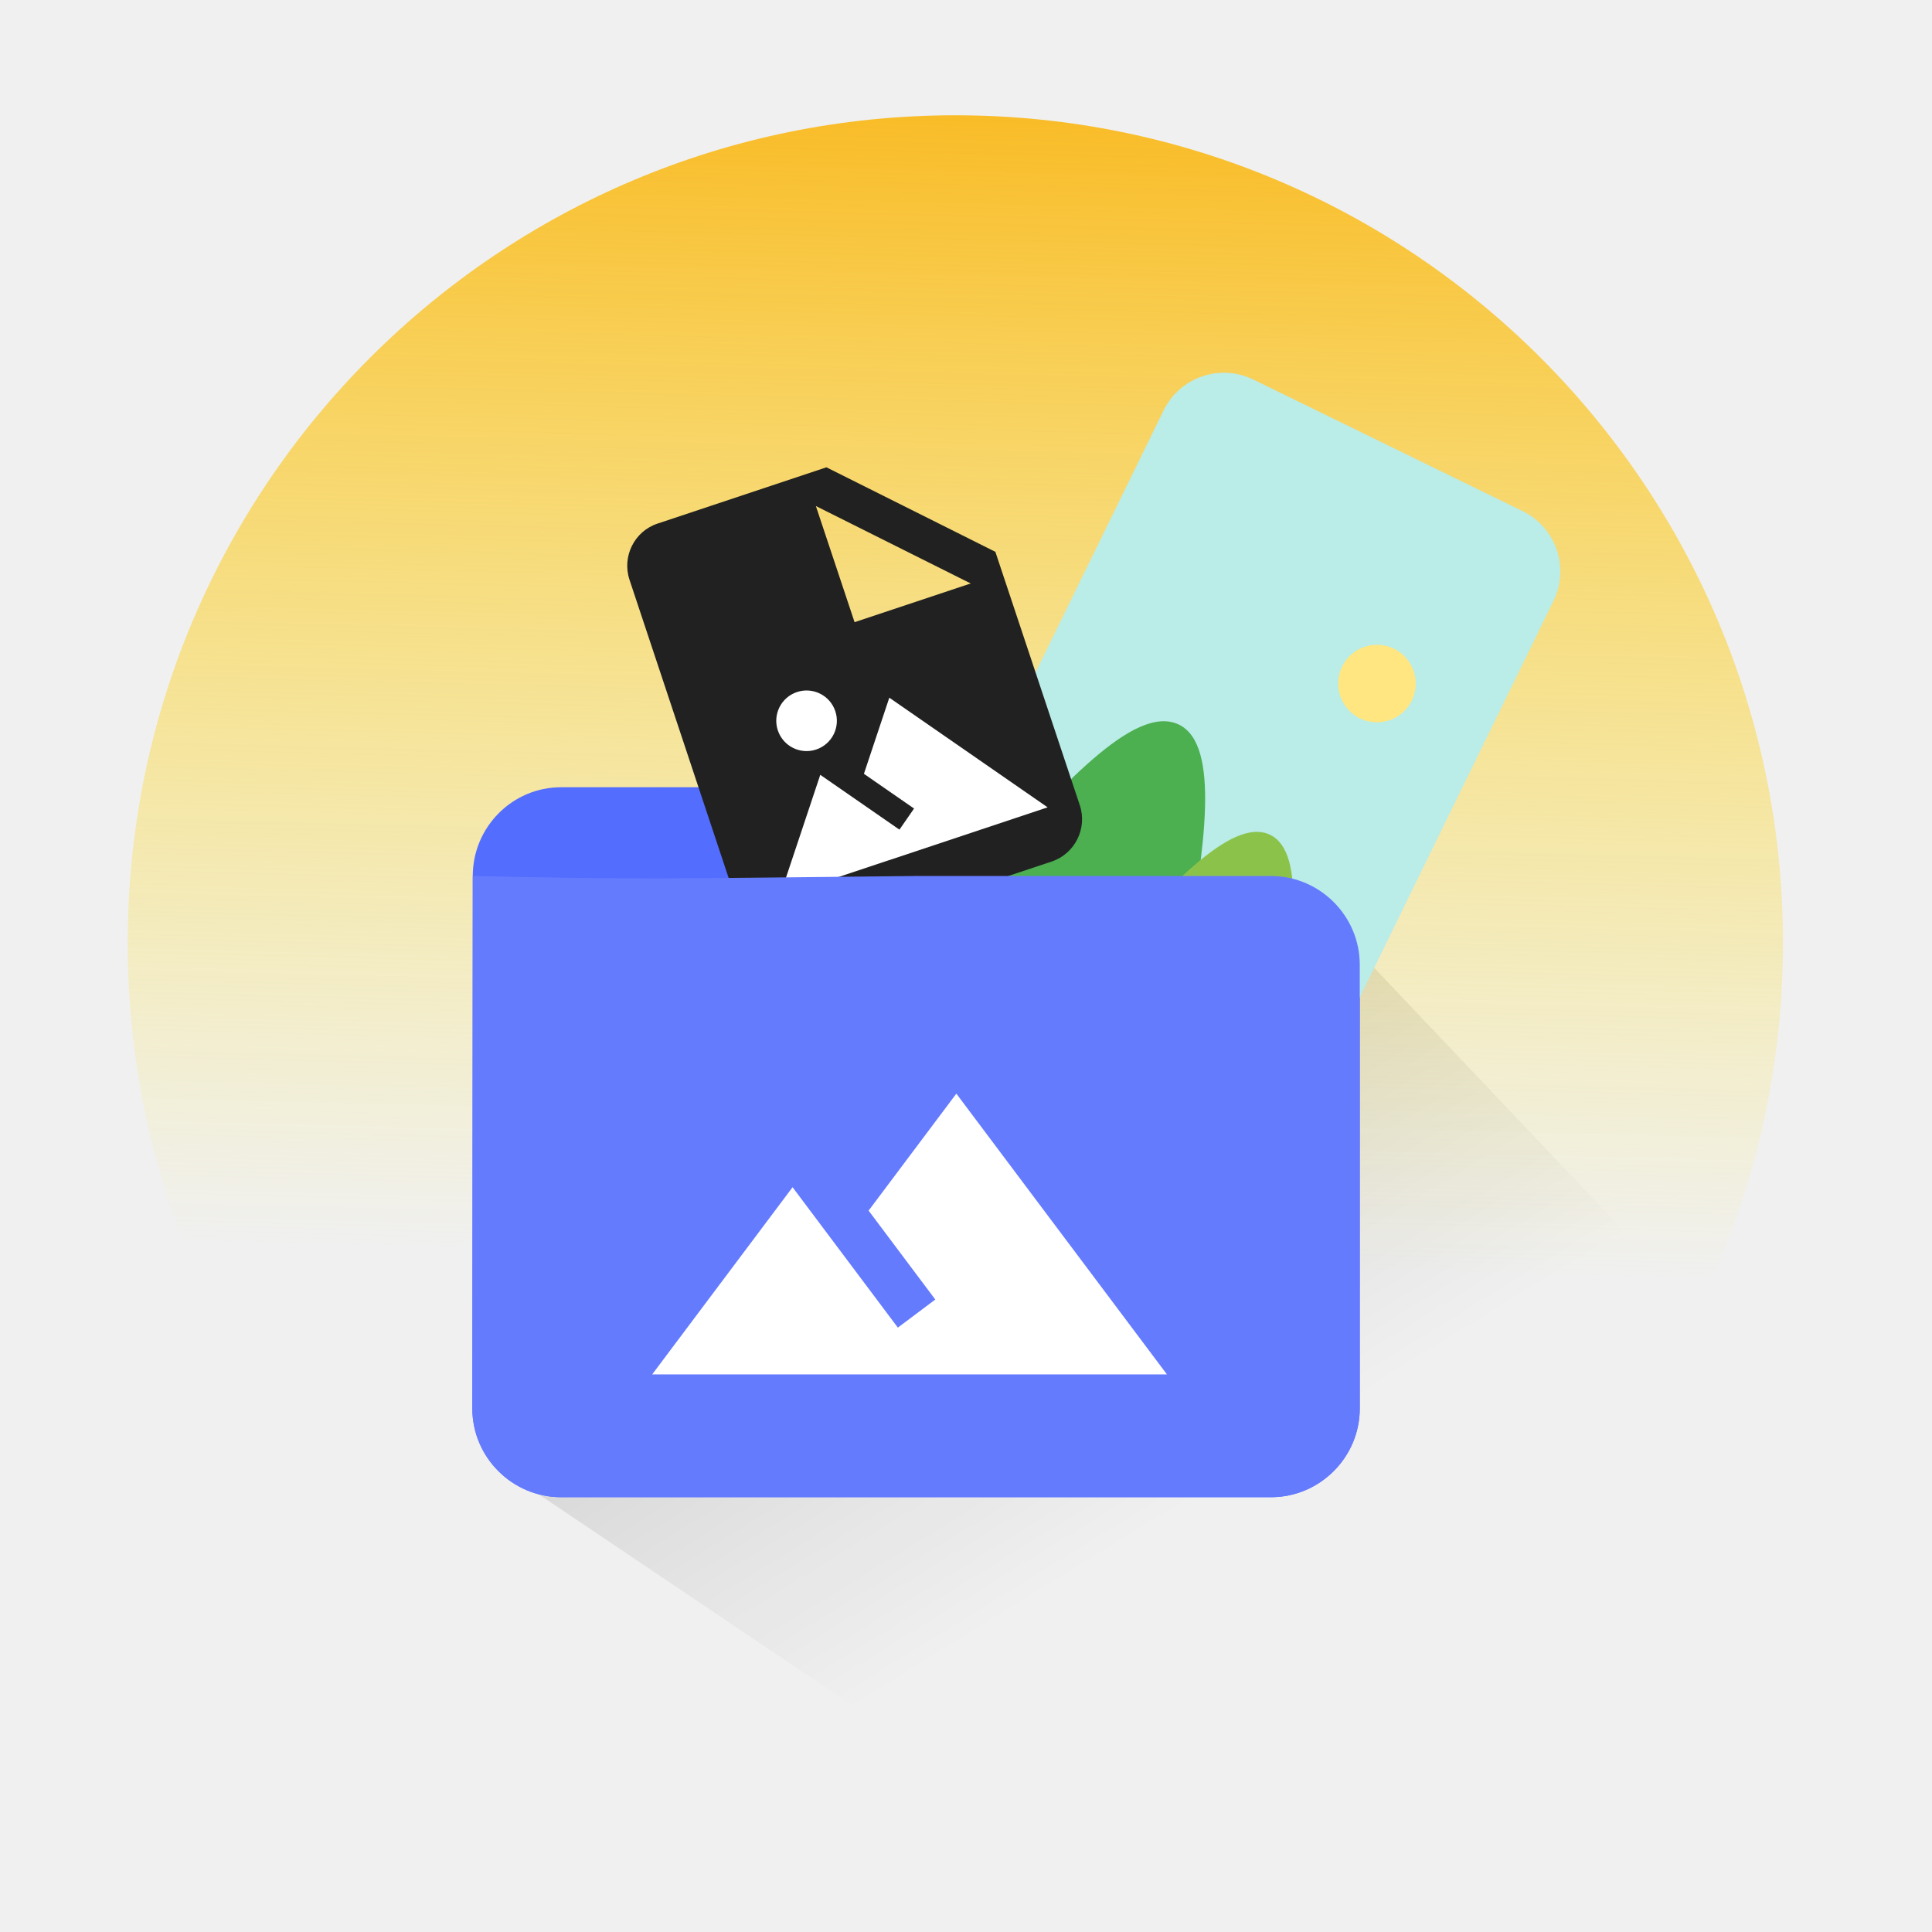
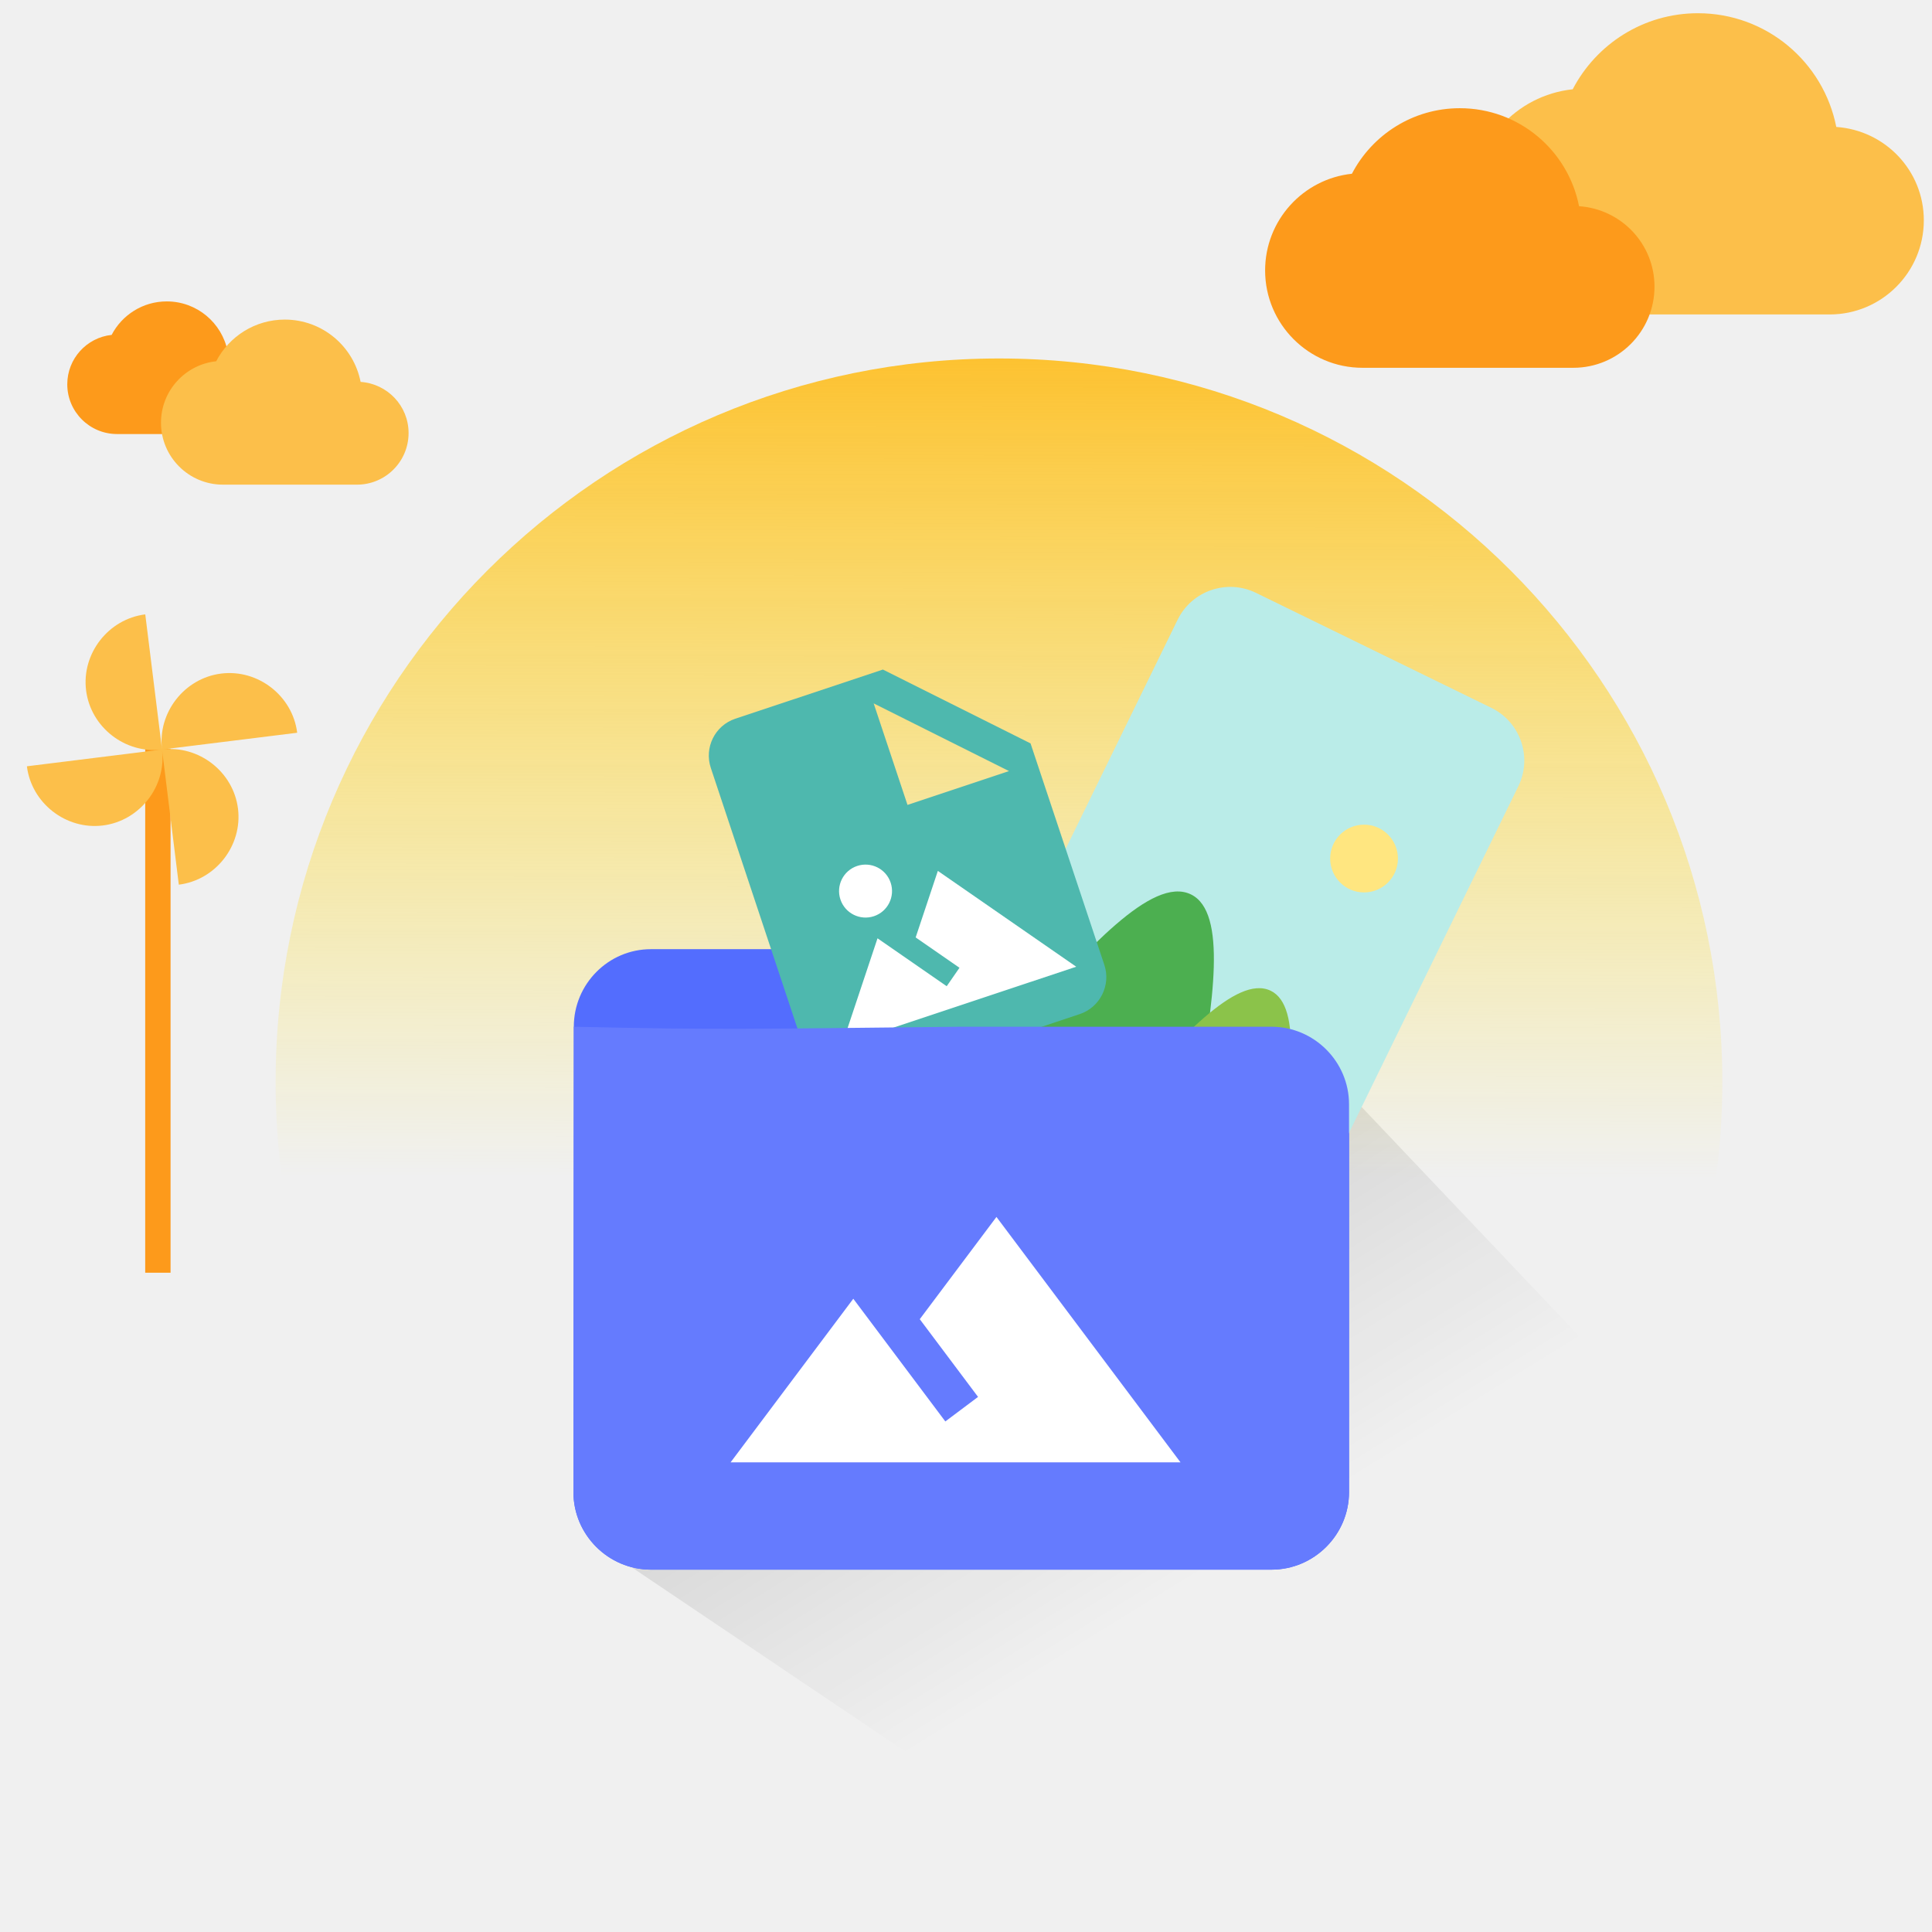
<svg xmlns="http://www.w3.org/2000/svg" xmlns:xlink="http://www.w3.org/1999/xlink" width="500" height="500" viewBox="0 0 500 500" id="svg2" version="1.1">
  <defs id="defs4">
    <linearGradient id="linearGradient4415">
      <stop style="stop-color:#000000;stop-opacity:1" offset="0" id="stop4417" />
      <stop style="stop-color:#000000;stop-opacity:0" offset="1" id="stop4419" />
    </linearGradient>
    <linearGradient id="linearGradient4365">
-       <stop style="stop-color:#f9bb26;stop-opacity:1" offset="0" id="stop4367" />
+       <stop style="stop-color:#fdc12f;stop-opacity:1" offset="0" id="stop4367" />
      <stop style="stop-color:#ffeb3b;stop-opacity:0;" offset="1" id="stop4369" />
    </linearGradient>
-     <linearGradient xlink:href="#linearGradient4365" id="linearGradient4371" x1="320" y1="-21.924" x2="307.143" y2="495.219" gradientUnits="userSpaceOnUse" gradientTransform="matrix(0.5777877,0,0,0.5777877,61.11187,592.3908)" />
-     <linearGradient xlink:href="#linearGradient4415" id="linearGradient4421" x1="311.429" y1="478.076" x2="427.3" y2="666.083" gradientUnits="userSpaceOnUse" gradientTransform="matrix(0.6107369,0,0,0.6107369,20.88452,551.1442)" />
+     <linearGradient xlink:href="#linearGradient4365" id="linearGradient4371" x1="320" y1="-21.924" x2="319.381" y2="402.161" gradientUnits="userSpaceOnUse" gradientTransform="matrix(0.5049795,0,0,0.5049795,95.85974,654.0419)" />
+     <linearGradient xlink:href="#linearGradient4415" id="linearGradient4421" x1="311.429" y1="478.076" x2="427.3" y2="666.083" gradientUnits="userSpaceOnUse" gradientTransform="matrix(0.5337767,0,0,0.5337767,59.81866,618.8757)" />
  </defs>
  <g id="layer1" transform="translate(0,-552.3621)">
    <path style="fill:none" d="m -937.3,-527.395 355.33,0 0,355.33 -355.33,0 z" id="path4255" />
-     <circle style="opacity:1;fill:#ffffff;fill-opacity:1" id="path4303" cx="647.55" cy="489.001" r="12.815" transform="matrix(0.8984902,0.4389936,-0.4389936,0.8984902,0,0)" />
-     <path style="fill:none" d="m 257.713,714.278 103.7,0 0,103.7 -103.7,0 z" id="path4217" />
-     <path style="opacity:0.14;fill:url(#linearGradient4421);fill-opacity:1" d="M 303.568,925.136 353.3,800.372 499.004,953.928 353.3,1083.055 129.072,932.116 Z" id="rect4404" />
-     <circle style="opacity:1;fill:url(#linearGradient4371);fill-opacity:1" id="path4363" cx="247.242" cy="796.394" r="214.194" />
-     <path id="path4138" d="m 214.105,756.101 -68.9,0 c -12.632,0 -22.852,10.335 -22.852,22.967 l -0.115,137.8 c 0,12.632 10.335,22.967 22.967,22.967 l 183.733,0 c 12.632,0 22.967,-10.335 22.967,-22.967 l 0,-114.833 c 0,-12.632 -10.335,-22.967 -22.967,-22.967 l -91.867,0 -22.967,-22.967 z" style="fill:#536dfe;fill-opacity:1" />
-     <g id="g4395" transform="matrix(0.6107369,0,0,0.6107369,20.88452,551.1442)">
+     <circle style="opacity:1;fill:#ffffff;fill-opacity:1" id="path4303" cx="663.519" cy="532.39" r="11.2" transform="matrix(0.8984902,0.4389936,-0.4389936,0.8984902,0,0)" />
+     <path style="fill:none" d="m 266.804,761.453 90.632,0 0,90.632 -90.632,0 z" id="path4217" />
+     <path style="opacity:0.14;fill:url(#linearGradient4421);fill-opacity:1" d="M 306.881,945.74 350.346,836.697 477.69,970.904 350.346,1083.76 154.373,951.841 Z" id="rect4404" />
+     <circle style="opacity:1;fill:url(#linearGradient4371);fill-opacity:1" id="path4363" cx="258.535" cy="832.338" r="187.203" />
+     <path id="path4138" d="m 228.691,798.006 -60.218,0 c -11.04,0 -19.972,9.033 -19.972,20.073 L 148.401,938.514 c 0,11.04 9.033,20.073 20.073,20.073 l 160.581,0 c 11.04,0 20.073,-9.033 20.073,-20.073 l 0,-100.363 c 0,-11.04 -9.033,-20.073 -20.073,-20.073 l -80.29,0 -20.073,-20.073 z" style="fill:#536dfe;fill-opacity:1" />
+     <g id="g4395" transform="matrix(0.5337767,0,0,0.5337767,59.81866,618.8757)">
      <rect transform="matrix(0.8984902,0.4389936,-0.4389936,0.8984902,0,0)" style="opacity:1;fill:#baece8;fill-opacity:1" id="rect4296" width="183.877" height="248.895" x="489.515" y="-71.83" rx="28.445" ry="28.445" />
      <path id="path4301" d="m 465.389,309.058 c -19.103,-9.333 -51.345,28.503 -79.851,58.828 -2.947,3.135 -5.523,6.42 -7.76,9.812 2.439,3.72 5.759,6.765 9.874,8.775 l 75.984,37.125 c 1.949,-4.796 3.458,-9.932 4.42,-15.394 8.239,-46.75 14.962,-90.532 -2.667,-99.145 z" style="opacity:1;fill:#4caf50;fill-opacity:1" />
      <path id="rect4326" d="m 504.067,355.774 c -16.855,-8.235 -45.304,25.15 -70.457,51.907 -0.268,0.285 -0.531,0.572 -0.792,0.86 l 69.84,34.123 c 1.179,0.576 2.385,1.046 3.61,1.419 0.052,-0.275 0.103,-0.551 0.152,-0.828 7.27,-41.25 13.202,-79.881 -2.353,-87.481 z" style="opacity:1;fill:#8bc34a;fill-opacity:1" />
    </g>
-     <g id="g4390" transform="matrix(0.6107369,0,0,0.6107369,26.11941,553.7616)">
-       <path id="path4215" d="m 235.841,219.587 c -9.844,3.28 -15.125,13.988 -11.845,23.832 l 47.618,143.215 c 3.28,9.844 13.928,15.244 23.772,11.965 L 402.864,362.788 c 9.844,-3.28 15.215,-14.018 11.935,-23.862 l -35.781,-107.389 -71.585,-35.804 -71.592,23.854 z m 83.515,41.771 -16.399,-49.22 65.619,32.82 -49.22,16.399 z" style="opacity:1;fill:#212121;fill-opacity:1" />
-       <path style="fill:#ffffff" d="m 334.075,293.356 -10.757,32.256 21.245,14.712 -6.195,8.945 C 325.776,340.563 304.823,326.04 304.823,326.04 l -17.211,51.61 113.552,-37.834 -67.09,-46.46 z" id="path4273" />
-       <circle transform="matrix(0.9487247,-0.3161035,0.3161035,0.9487247,0,0)" r="12.84" cy="382.118" cx="187.86" id="path4277" style="opacity:1;fill:#ffffff;fill-opacity:1" />
-     </g>
-     <path style="fill:#657bfe;fill-opacity:1" d="m 122.354,779.068 -0.115,137.8 c 0,12.632 10.335,22.967 22.967,22.967 l 183.733,0 c 12.632,0 22.967,-10.335 22.967,-22.967 l 0,-114.833 c 0,-12.632 -10.335,-22.967 -22.967,-22.967 l -91.867,0 c -63.587,0.637 -70.031,0.995 -114.718,0 z" id="path4181" />
-     <path style="fill:#ffffff" d="m 247.503,835.393 -22.708,30.277 17.258,23.011 -9.689,7.266 c -10.234,-13.625 -27.249,-36.332 -27.249,-36.332 l -36.332,48.443 133.219,0 -54.499,-72.665 z" id="path4156" />
-     <circle style="opacity:1;fill:#ffe680;fill-opacity:1" id="path4400" cx="356.354" cy="729.264" r="10.034" />
+     <path style="opacity:1;fill:#4eb8ae;fill-opacity:1" d="m 190.28,738.374 c -5.254,1.751 -8.073,7.466 -6.323,12.721 l 25.417,76.445 c 1.751,5.254 7.434,8.137 12.689,6.386 l 57.369,-19.115 c 5.254,-1.751 8.121,-7.482 6.37,-12.737 l -19.099,-57.322 -38.21,-19.111 -38.214,12.733 z m 44.579,22.297 -8.754,-26.272 35.026,17.519 -26.272,8.754 z" id="path4215" />
+     <path id="path4273" d="m 242.715,777.75 -5.742,17.218 11.34,7.853 -3.307,4.775 c -6.721,-4.648 -17.905,-12.4 -17.905,-12.4 l -9.187,27.548 60.611,-20.195 -35.811,-24.799 z" style="fill:#ffffff" />
+     <circle style="opacity:1;fill:#ffffff;fill-opacity:1" id="path4277" cx="-34.984" cy="813.634" r="6.854" transform="matrix(0.9487247,-0.3161035,0.3161035,0.9487247,0,0)" />
+     <path style="fill:#657bfe;fill-opacity:1" d="M 148.501,818.078 148.401,938.514 c 0,11.04 9.033,20.073 20.073,20.073 l 160.581,0 c 11.04,0 20.073,-9.033 20.073,-20.073 l 0,-100.363 c 0,-11.04 -9.033,-20.073 -20.073,-20.073 l -80.29,0 c -55.575,0.557 -61.206,0.87 -100.263,0 z" id="path4181" />
+     <path style="fill:#ffffff" d="m 257.881,867.306 -19.846,26.462 15.083,20.111 -8.468,6.351 C 235.706,908.322 220.834,888.475 220.834,888.475 l -31.754,42.339 116.432,0 L 257.881,867.306 Z" id="path4156" />
+     <circle style="opacity:1;fill:#ffe680;fill-opacity:1" id="path4400" cx="353.015" cy="774.551" r="8.769" />
+     <path style="fill:#fcbf4a;fill-opacity:1" d="m 475.227,585.213 c -3.313,-16.809 -18.076,-29.428 -35.811,-29.428 -14.081,0 -26.31,7.99 -32.4,19.684 -14.665,1.559 -26.067,13.983 -26.067,29.039 0,16.127 13.106,29.234 29.233,29.234 l 63.339,0 c 13.447,0 24.361,-10.914 24.361,-24.361 0,-12.863 -9.988,-23.289 -22.656,-24.166 z" id="path4502" />
+     <path id="path4516" d="m 408.658,605.726 c -2.855,-14.486 -15.578,-25.361 -30.861,-25.361 -12.135,0 -22.674,6.886 -27.922,16.963 -12.638,1.344 -22.464,12.051 -22.464,25.025 0,13.898 11.295,25.193 25.193,25.193 l 54.585,0 c 11.589,0 20.994,-9.405 20.994,-20.994 0,-11.085 -8.608,-20.07 -19.524,-20.826 z" style="opacity:1;fill:#fd9a1b;fill-opacity:1" />
+     <rect style="opacity:1;fill:#fd9a1b;fill-opacity:1" id="rect4558" width="6.56" height="135.635" x="37.579" y="746.107" ry="0" />
+     <path style="fill:#fcbf4a;fill-opacity:1" d="m 41.936,746.338 c -1.184,-9.539 5.778,-18.474 15.317,-19.658 9.539,-1.184 18.474,5.778 19.658,15.317 l -34.975,4.341 z m 0,0 c 1.184,9.539 -5.778,18.474 -15.317,19.658 -9.539,1.184 -18.474,-5.778 -19.658,-15.317 l 34.975,-4.341 z m 0,0 c -9.539,1.184 -18.474,-5.778 -19.658,-15.317 -1.184,-9.539 5.778,-18.474 15.317,-19.658 l 4.341,34.975 z m 0,0 c 9.539,-1.184 18.474,5.778 19.658,15.317 1.184,9.539 -5.778,18.474 -15.317,19.658 l -4.341,-34.975 z" id="path4542" />
+     <path style="opacity:1;fill:#fd9a1b;fill-opacity:1" d="m 58.922,643.323 c -1.459,-7.401 -7.959,-12.957 -15.768,-12.957 -6.2,0 -11.584,3.518 -14.266,8.667 -6.457,0.686 -11.477,6.157 -11.477,12.786 0,7.101 5.771,12.871 12.871,12.871 l 27.888,0 c 5.921,0 10.726,-4.805 10.726,-10.726 0,-5.663 -4.398,-10.254 -9.975,-10.64 z" id="path4570" />
+     <path id="path4568" d="m 93.326,651.197 c -1.816,-9.211 -9.905,-16.126 -19.624,-16.126 -7.716,0 -14.417,4.379 -17.755,10.786 -8.036,0.854 -14.284,7.663 -14.284,15.912 0,8.837 7.182,16.019 16.019,16.019 l 34.708,0 c 7.369,0 13.349,-5.981 13.349,-13.349 0,-7.048 -5.473,-12.762 -12.415,-13.243 z" style="fill:#fcbf4a;fill-opacity:1" />
  </g>
</svg>
